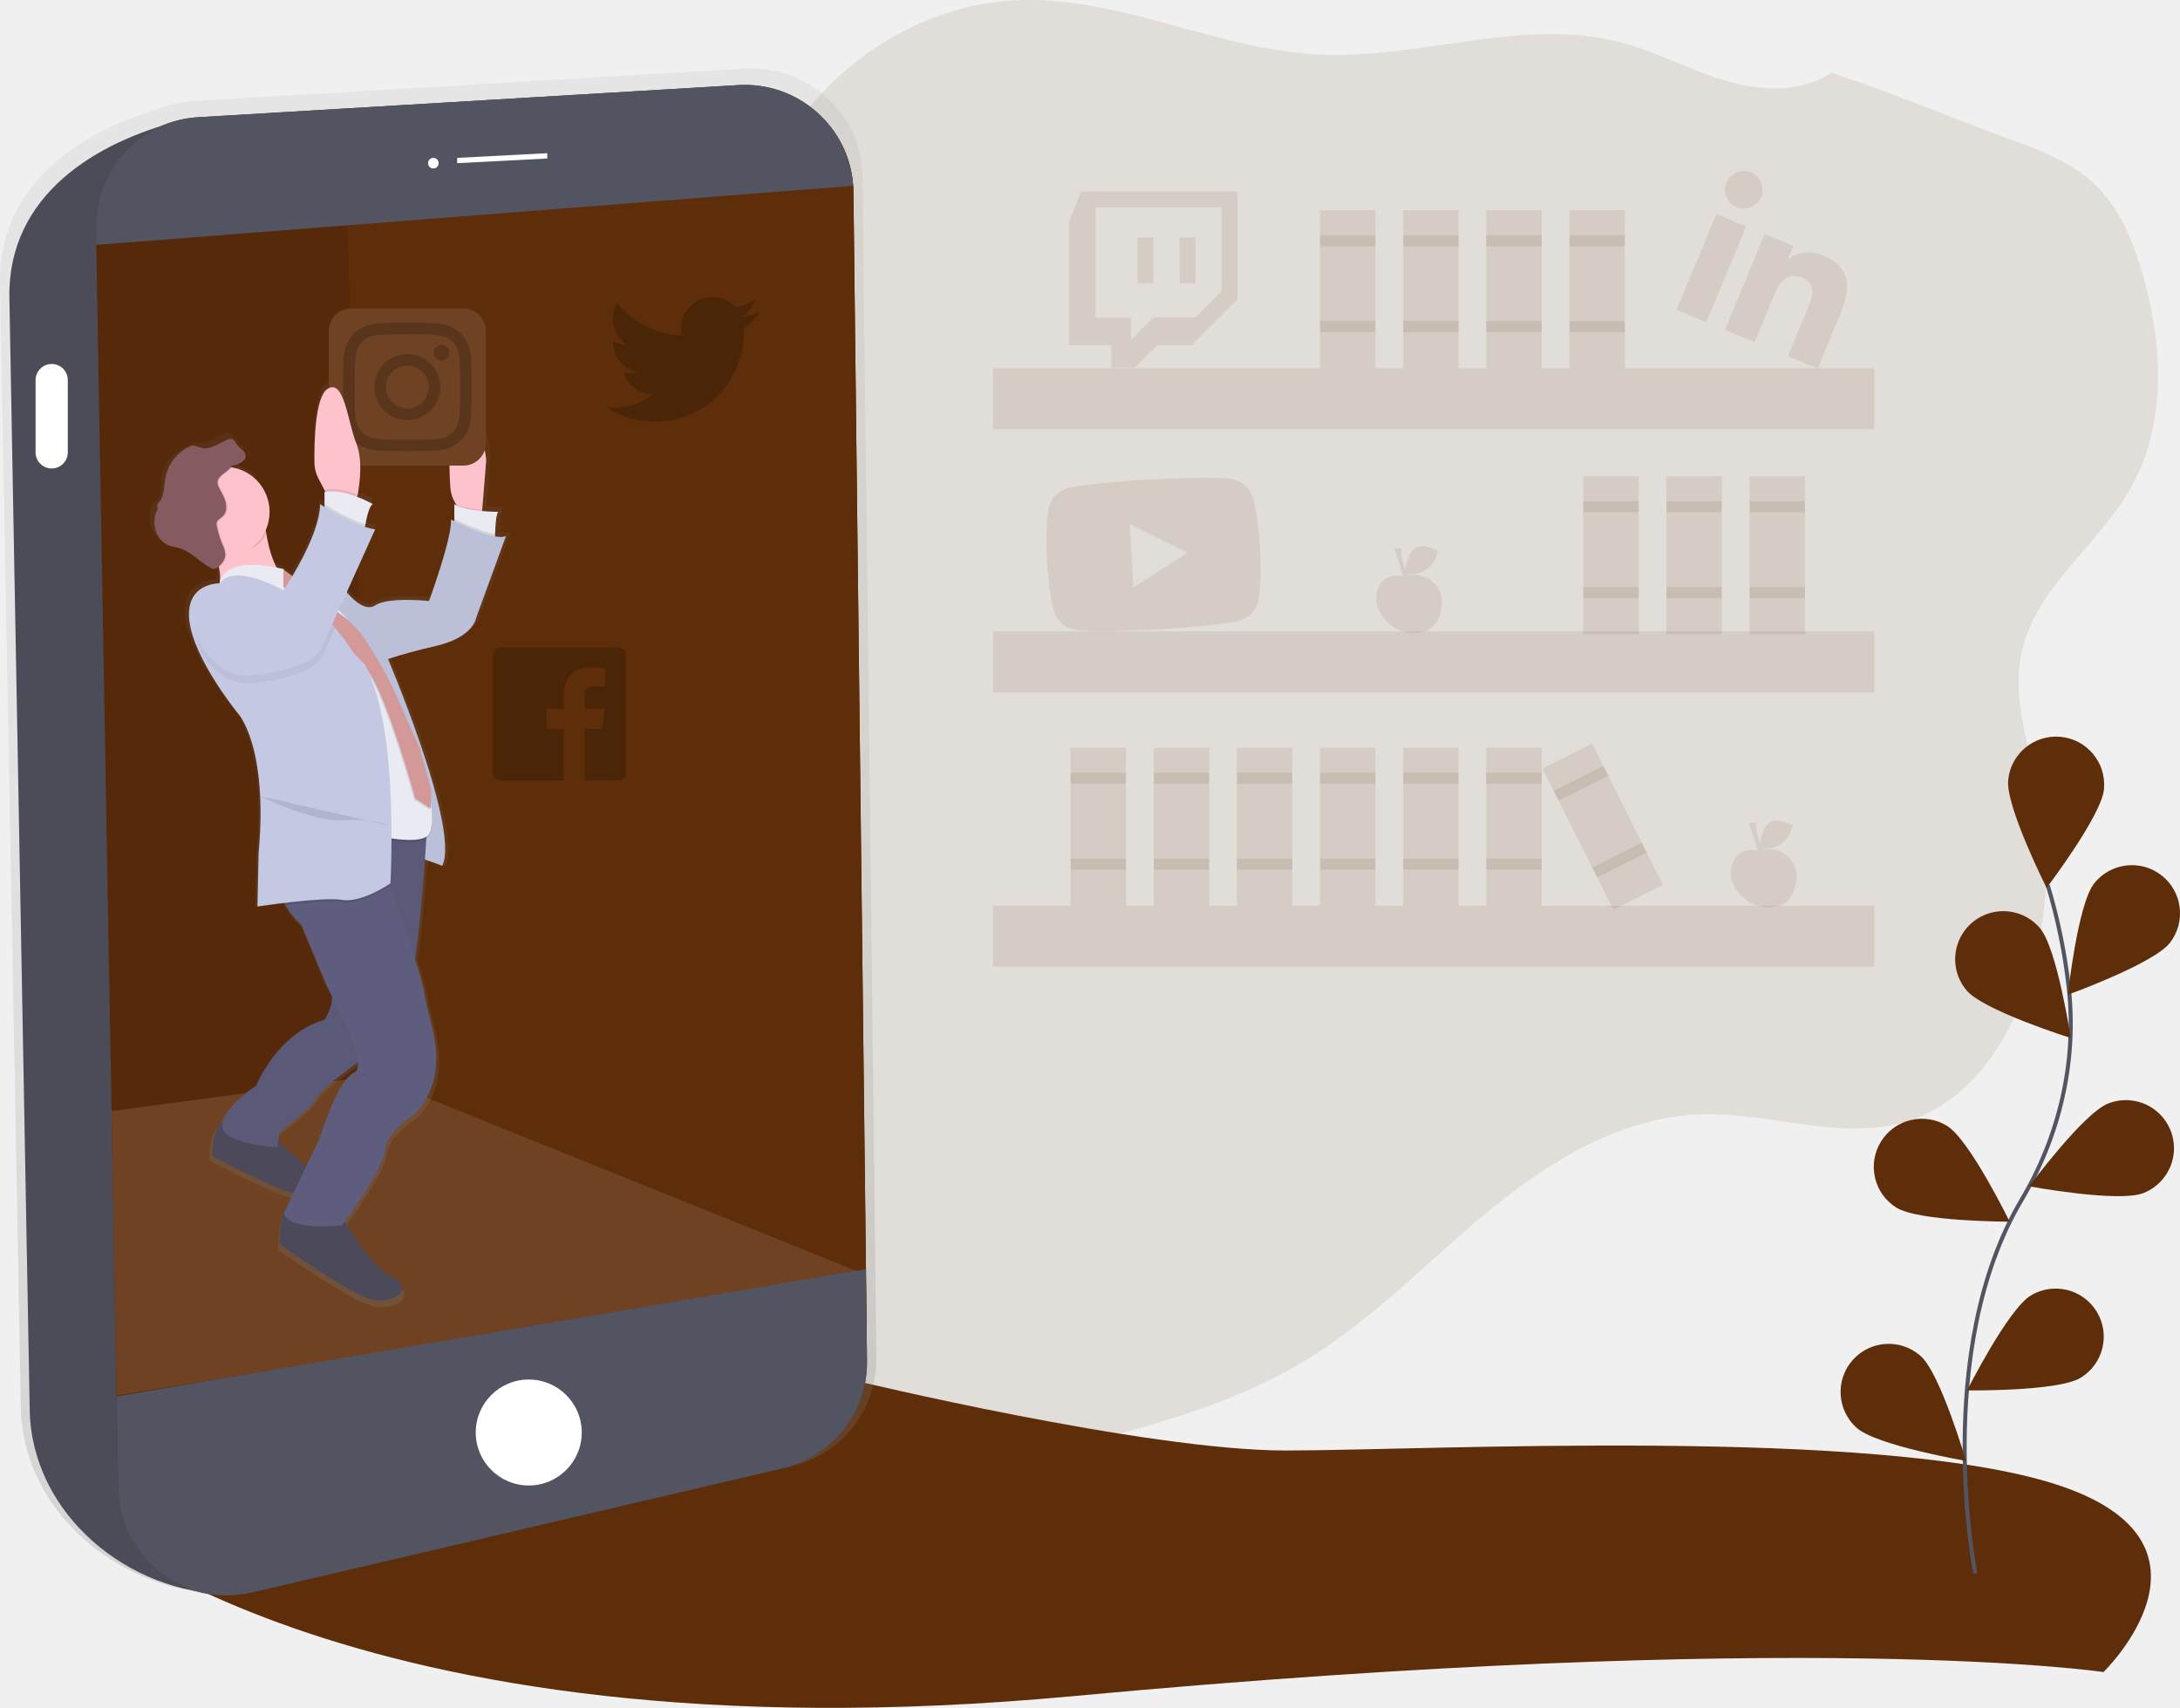
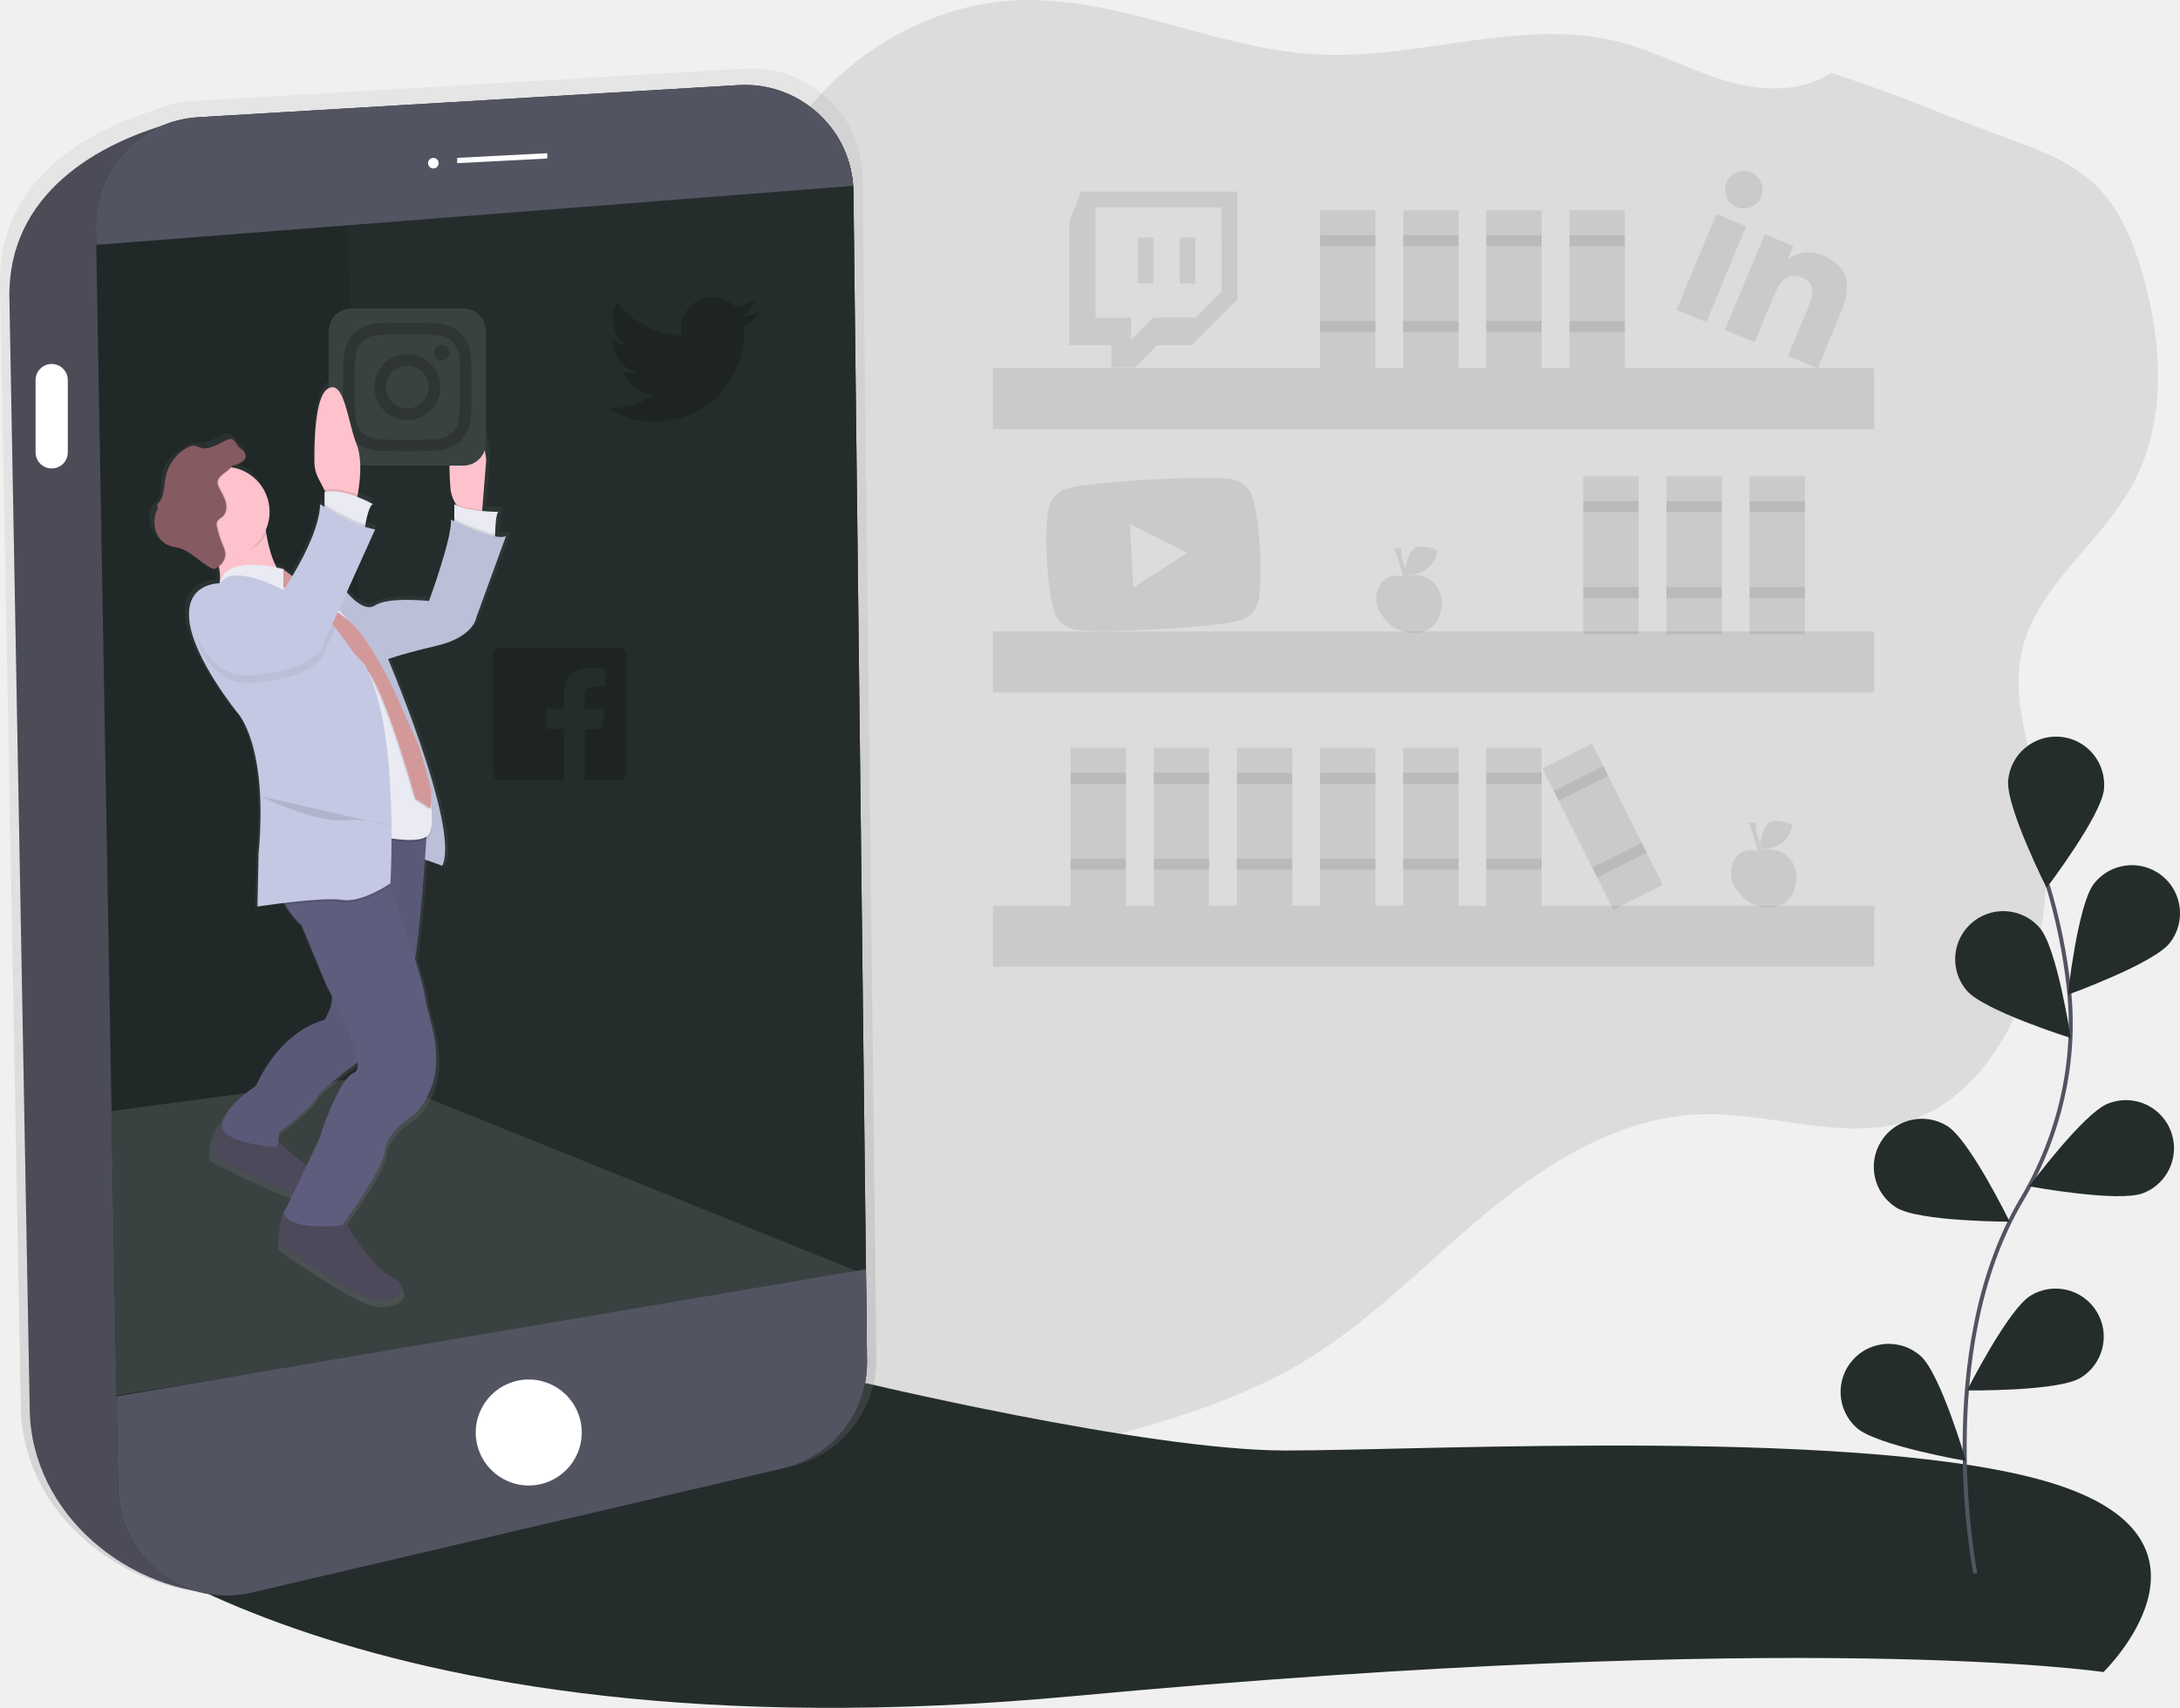
<svg xmlns="http://www.w3.org/2000/svg" xmlns:xlink="http://www.w3.org/1999/xlink" data-name="Layer 1" width="1082.19" height="847.94" viewBox="0 0 1082.19 847.94">
  <defs>
    <linearGradient id="a" x1="276.42" y1="818" x2="276.42" y2="60" gradientUnits="userSpaceOnUse">
      <stop offset="0" stop-color="gray" stop-opacity=".25" />
      <stop offset=".54" stop-color="gray" stop-opacity=".12" />
      <stop offset="1" stop-color="gray" stop-opacity=".1" />
    </linearGradient>
    <linearGradient id="b" x1="891.13" y1="675.02" x2="891.13" y2="214.93" gradientTransform="matrix(-1 0 0 1 1114 0)" xlink:href="#a" />
  </defs>
-   <path d="M909.2 36.16c37.27 12.37 51.62 19.46 88.51 32.93 15.11 5.52 30.64 11.41 42.27 22.52 12.21 11.67 18.87 27.95 23.58 44.17 10.1 34.82 12.19 74.1-5.42 105.79-16.11 29-47.49 49.78-54.54 82.18-5.2 23.89 4.26 48.17 8.9 72.17a184.8 184.8 0 01-6.35 93.79c-9.69 28.64-28.59 56.43-57.16 66.3-33.23 11.47-69.43-3.86-104.57-2.76-39.43 1.24-75.24 23.14-105.67 48.24s-57.89 54.24-91.65 74.55c-34.43 20.69-73.83 31.26-112.65 41.6-21.59 5.75-43.41 11.53-65.74 12.27-24.69.82-49.33-4.61-72.37-13.54-42.71-16.54-80.4-45.17-109.34-80.67-16.84-20.65-31.41-47.31-24.05-72.91 5.35-18.6 21-32 33-47.17 31.94-40.17 38.93-98.64 17.36-145.21-10.93-23.6-28.17-43.58-43.46-64.62s-29.13-44.43-31.5-70.33 9.64-54.65 33.65-64.64c29.45-12.24 71.25 3.84 90.26-21.78 7.2-9.71 8.12-22.5 10.32-34.38C384.29 51.68 444.1 1.12 508.1.02c49.92-.86 97 24.71 146.85 27.07 50.09 2.37 100.96-18.73 149.46-6.12 17.79 4.69 34.17 13.69 51.79 19s38 6.31 53.18-4.07" fill="#5e2e0a" opacity=".1" />
-   <path fill="#5e2e0a" opacity=".1" d="M492.93 182.79h437.49v30.27H492.93zm0 130.7h437.49v30.27H492.93zm0 136.2h437.49v30.27H492.93z" />
-   <path fill="#5e2e0a" opacity=".1" d="M655.27 104.38h27.51v78.42h-27.51z" />
-   <path fill="#5e2e0a" opacity=".1" d="M655.27 116.76h27.51v5.5h-27.51zm0 42.65h27.51v5.5h-27.51zm41.28-55.03h27.51v78.42h-27.51z" />
-   <path fill="#5e2e0a" opacity=".1" d="M696.55 116.76h27.51v5.5h-27.51zm0 42.65h27.51v5.5h-27.51zm41.27-55.03h27.51v78.42h-27.51z" />
-   <path fill="#5e2e0a" opacity=".1" d="M737.82 116.76h27.51v5.5h-27.51zm0 42.65h27.51v5.5h-27.51zm41.27-55.03h27.51v78.42h-27.51z" />
-   <path fill="#5e2e0a" opacity=".1" d="M779.09 116.76h27.51v5.5h-27.51zm0 42.65h27.51v5.5h-27.51zm-13.365 222.142l24.591-12.331 35.15 70.101-24.591 12.33z" />
-   <path fill="#5e2e0a" opacity=".1" d="M771.276 392.623l24.592-12.33 2.465 4.916-24.592 12.33zm19.118 38.117l24.592-12.331 2.465 4.916-24.592 12.33zm-4.424-194.29h27.51v78.42h-27.51z" />
-   <path fill="#5e2e0a" opacity=".1" d="M785.97 248.83h27.51v5.5h-27.51zm0 42.65h27.51v5.5h-27.51zm41.27-55.03h27.51v78.42h-27.51z" />
-   <path fill="#5e2e0a" opacity=".1" d="M827.24 248.83h27.51v5.5h-27.51zm0 42.65h27.51v5.5h-27.51zm41.27-55.03h27.51v78.42h-27.51z" />
-   <path fill="#5e2e0a" opacity=".1" d="M868.51 248.83h27.51v5.5h-27.51zm0 42.65h27.51v5.5h-27.51zm-337.05 79.79h27.51v78.42h-27.51z" />
-   <path fill="#5e2e0a" opacity=".1" d="M531.46 383.65h27.51v5.5h-27.51zm0 42.65h27.51v5.5h-27.51zm41.27-55.03h27.51v78.42h-27.51z" />
-   <path fill="#5e2e0a" opacity=".1" d="M572.73 383.65h27.51v5.5h-27.51zm0 42.65h27.51v5.5h-27.51zM614 371.27h27.51v78.42H614z" />
-   <path fill="#5e2e0a" opacity=".1" d="M614 383.65h27.51v5.5H614zm0 42.65h27.51v5.5H614zm41.27-55.03h27.51v78.42h-27.51z" />
-   <path fill="#5e2e0a" opacity=".1" d="M655.27 383.65h27.51v5.5h-27.51zm0 42.65h27.51v5.5h-27.51zm41.28-55.03h27.51v78.42h-27.51z" />
-   <path fill="#5e2e0a" opacity=".1" d="M696.55 383.65h27.51v5.5h-27.51zm0 42.65h27.51v5.5h-27.51zm41.27-55.03h27.51v78.42h-27.51z" />
-   <path fill="#5e2e0a" opacity=".1" d="M737.82 383.65h27.51v5.5h-27.51zm0 42.65h27.51v5.5h-27.51z" />
-   <g opacity=".1" fill="#5e2e0a">
+   <path d="M909.2 36.16c37.27 12.37 51.62 19.46 88.51 32.93 15.11 5.52 30.64 11.41 42.27 22.52 12.21 11.67 18.87 27.95 23.58 44.17 10.1 34.82 12.19 74.1-5.42 105.79-16.11 29-47.49 49.78-54.54 82.18-5.2 23.89 4.26 48.17 8.9 72.17a184.8 184.8 0 01-6.35 93.79c-9.69 28.64-28.59 56.43-57.16 66.3-33.23 11.47-69.43-3.86-104.57-2.76-39.43 1.24-75.24 23.14-105.67 48.24s-57.89 54.24-91.65 74.55c-34.43 20.69-73.83 31.26-112.65 41.6-21.59 5.75-43.41 11.53-65.74 12.27-24.69.82-49.33-4.61-72.37-13.54-42.71-16.54-80.4-45.17-109.34-80.67-16.84-20.65-31.41-47.31-24.05-72.91 5.35-18.6 21-32 33-47.17 31.94-40.17 38.93-98.64 17.36-145.21-10.93-23.6-28.17-43.58-43.46-64.62s-29.13-44.43-31.5-70.33 9.64-54.65 33.65-64.64c29.45-12.24 71.25 3.84 90.26-21.78 7.2-9.71 8.12-22.5 10.32-34.38C384.29 51.68 444.1 1.12 508.1.02c49.92-.86 97 24.71 146.85 27.07 50.09 2.37 100.96-18.73 149.46-6.12 17.79 4.69 34.17 13.69 51.79 19s38 6.31 53.18-4.07" fill="#242d2c" opacity=".1" />
+   <path fill="#242d2c" opacity=".1" d="M492.93 182.79h437.49v30.27H492.93zm0 130.7h437.49v30.27H492.93zm0 136.2h437.49v30.27H492.93z" />
+   <path fill="#242d2c" opacity=".1" d="M655.27 104.38h27.51v78.42h-27.51z" />
+   <path fill="#242d2c" opacity=".1" d="M655.27 116.76h27.51v5.5h-27.51zm0 42.65h27.51v5.5h-27.51zm41.28-55.03h27.51v78.42h-27.51z" />
+   <path fill="#242d2c" opacity=".1" d="M696.55 116.76h27.51v5.5h-27.51zm0 42.65h27.51v5.5h-27.51zm41.27-55.03h27.51v78.42h-27.51z" />
+   <path fill="#242d2c" opacity=".1" d="M737.82 116.76h27.51v5.5h-27.51zm0 42.65h27.51v5.5h-27.51zm41.27-55.03h27.51v78.42h-27.51z" />
+   <path fill="#242d2c" opacity=".1" d="M779.09 116.76h27.51v5.5h-27.51zm0 42.65h27.51v5.5h-27.51zm-13.365 222.142l24.591-12.331 35.15 70.101-24.591 12.33z" />
+   <path fill="#242d2c" opacity=".1" d="M771.276 392.623l24.592-12.33 2.465 4.916-24.592 12.33zm19.118 38.117l24.592-12.331 2.465 4.916-24.592 12.33zm-4.424-194.29h27.51v78.42h-27.51z" />
+   <path fill="#242d2c" opacity=".1" d="M785.97 248.83h27.51v5.5h-27.51zm0 42.65h27.51v5.5h-27.51zm41.27-55.03h27.51v78.42h-27.51z" />
+   <path fill="#242d2c" opacity=".1" d="M827.24 248.83h27.51v5.5h-27.51zm0 42.65h27.51v5.5h-27.51zm41.27-55.03h27.51v78.42h-27.51z" />
+   <path fill="#242d2c" opacity=".1" d="M868.51 248.83h27.51v5.5h-27.51zm0 42.65h27.51v5.5h-27.51zm-337.05 79.79h27.51v78.42h-27.51z" />
+   <path fill="#242d2c" opacity=".1" d="M531.46 383.65h27.51v5.5h-27.51zm0 42.65h27.51v5.5h-27.51zm41.27-55.03h27.51v78.42h-27.51z" />
+   <path fill="#242d2c" opacity=".1" d="M572.73 383.65h27.51v5.5h-27.51zm0 42.65h27.51v5.5h-27.51zM614 371.27h27.51v78.42H614z" />
+   <path fill="#242d2c" opacity=".1" d="M614 383.65h27.51v5.5H614zm0 42.65h27.51v5.5H614zm41.27-55.03h27.51v78.42h-27.51z" />
+   <path fill="#242d2c" opacity=".1" d="M655.27 383.65h27.51v5.5h-27.51zm0 42.65h27.51v5.5h-27.51zm41.28-55.03h27.51v78.42h-27.51z" />
+   <path fill="#242d2c" opacity=".1" d="M696.55 383.65h27.51v5.5h-27.51zm0 42.65h27.51v5.5h-27.51zm41.27-55.03h27.51v78.42h-27.51z" />
+   <path fill="#242d2c" opacity=".1" d="M737.82 383.65h27.51v5.5h-27.51zm0 42.65h27.51v5.5h-27.51z" />
+   <g opacity=".1" fill="#242d2c">
    <path d="M697.1 286.36s-8.34-2.83-12.36 4.52a13.41 13.41 0 00.18 12.91c2.64 4.77 8.07 11 18.37 10.41 8.73-.47 11.64-7.13 12.43-13.33a13.7 13.7 0 00-18.19-14.66z" />
    <path d="M686.66 304.45a13.41 13.41 0 01-.18-12.91c4-7.35 12.36-4.52 12.36-4.52l.43-.15a13.57 13.57 0 019.8.22 13.58 13.58 0 00-11.57-1.1l-.43.15s-8.34-2.83-12.36 4.52a13.41 13.41 0 00.18 12.91 20 20 0 009.43 8.93 20.68 20.68 0 01-7.66-8.05z" opacity=".1" />
    <path d="M692.77 289.89s3.09 2.43 10.61 0" opacity=".2" />
    <path d="M692.1 272.22s5.3 14.36 4.86 18.12l4.2-.44s-7.07-12.59-5.3-17.68z" />
    <path d="M692.1 272.22s5.3 14.36 4.86 18.12l4.2-.44s-7.07-12.59-5.3-17.68z" opacity=".2" />
    <path d="M713.75 273.42s-8.35-4.27-12.08-.74-4.31 12.54-4.31 12.54 13.61 1.87 16.39-11.8z" />
    <path d="M713.75 273.42s-8.35-4.27-12.08-.74-4.31 12.54-4.31 12.54 13.61 1.87 16.39-11.8z" opacity=".1" />
    <path d="M697.36 285.22s2.19-10.46 16.39-11.8" />
  </g>
-   <g opacity=".1" fill="#5e2e0a">
+   <g opacity=".1" fill="#242d2c">
    <path d="M873.17 422.56s-8.34-2.83-12.36 4.52a13.41 13.41 0 00.18 12.91c2.64 4.77 8.07 11 18.37 10.41 8.73-.47 11.64-7.13 12.43-13.33a13.7 13.7 0 00-18.19-14.66z" />
    <path d="M862.76 440.65a13.41 13.41 0 01-.18-12.91c4-7.35 12.36-4.52 12.36-4.52l.43-.15a13.57 13.57 0 019.8.22 13.58 13.58 0 00-11.57-1.1l-.43.15s-8.34-2.83-12.36 4.52a13.41 13.41 0 00.18 12.91 20 20 0 009.43 8.93 20.68 20.68 0 01-7.66-8.05z" opacity=".1" />
    <path d="M868.86 426.09s3.09 2.43 10.61 0" opacity=".2" />
    <path d="M868.2 408.42s5.3 14.36 4.86 18.12l4.2-.44s-7.07-12.59-5.3-17.68z" />
    <path d="M868.2 408.42s5.3 14.36 4.86 18.12l4.2-.44s-7.07-12.59-5.3-17.68z" opacity=".2" />
    <path d="M889.84 409.62s-8.35-4.27-12.08-.74-4.31 12.54-4.31 12.54 13.65 1.87 16.39-11.8z" />
    <path d="M889.84 409.62s-8.35-4.27-12.08-.74-4.31 12.54-4.31 12.54 13.65 1.87 16.39-11.8z" opacity=".1" />
    <path d="M873.46 421.41s2.19-10.46 16.39-11.8" />
  </g>
-   <path d="M33.66 748.97S166.2 876.16 532.2 842.16s512-12 512-12 66-64-23-93-313-17-383-17-215-35-215-35z" fill="#5e2e0a" />
+   <path d="M33.66 748.97S166.2 876.16 532.2 842.16s512-12 512-12 66-64-23-93-313-17-383-17-215-35-215-35z" fill="#242d2c" />
  <path d="M980.56 781.21s-21.72-110.07 23-185.51c18.77-31.66 27.41-68.35 23.45-104.94a285.89 285.89 0 00-10.46-51.23" fill="none" stroke="#535461" stroke-miterlimit="10" stroke-width="2" />
-   <path d="M1044.46 391.82c-1.21 13.13-28.49 49-28.49 49s-20.28-40.27-19.08-53.41a23.88 23.88 0 1147.56 4.37zm32.64 76.37c-8.15 10.37-50.57 25.68-50.57 25.68s4.86-44.83 13-55.2a23.89 23.89 0 1137.57 29.52zm-13.15 124.17c-12.27 4.84-56.61-3.36-56.61-3.36s26.83-36.24 39.1-41.08a23.883 23.883 0 1117.51 44.44zm-31.1 91.71c-11.28 6.84-56.37 6.26-56.37 6.26s20.32-40.26 31.59-47.1a23.882 23.882 0 0124.77 40.84zm-56.5-192.24c8.58 10 51.6 23.53 51.6 23.53s-6.74-44.59-15.32-54.6a23.883 23.883 0 10-36.28 31.07zm-35 107.72c11.18 7 56.28 7 56.28 7s-19.78-40.53-31-47.52a23.882 23.882 0 00-25.32 40.5zm-19.66 109.37c9.84 8.78 54.28 16.42 54.28 16.42s-12.64-43.28-22.49-52.07a23.882 23.882 0 10-31.8 35.64z" fill="#5e2e0a" />
-   <path d="M847.04 159.97l-14.77-6.14 19.76-47.55 14.77 6.14zm15.06-57.14a9.31 9.31 0 1112.14-5.08 9.34 9.34 0 01-12.14 5.08zm40.21 80.08l-14.74-6.12 9.62-23.15c2.29-5.52 5.12-12.64-2.45-15.78s-11.35 2.31-13.92 8.51l-9.78 23.54-14.75-6.13 19.76-47.55 14.16 5.89-2.7 6.49.21.09c3.52-2.92 10-4.86 17.16-1.87 14.94 6.21 13.6 17.19 8.29 30l-10.85 26.12zm-365.63-87.8l-5.87 15v61.28h20.86v11.07h11.74l11.07-11.07h17l22.81-22.81V95.11zm69.76 49.54l-13 13h-20.91l-11.07 11.12V157.7h-17.61v-54.73h62.58zm-13-26.73v22.79h-7.82v-22.74zm-20.86 0v22.79h-7.82v-22.74z" fill="#5e2e0a" opacity=".1" />
+   <path d="M1044.46 391.82c-1.21 13.13-28.49 49-28.49 49s-20.28-40.27-19.08-53.41a23.88 23.88 0 1147.56 4.37zm32.64 76.37c-8.15 10.37-50.57 25.68-50.57 25.68s4.86-44.83 13-55.2a23.89 23.89 0 1137.57 29.52zm-13.15 124.17c-12.27 4.84-56.61-3.36-56.61-3.36s26.83-36.24 39.1-41.08a23.883 23.883 0 1117.51 44.44zm-31.1 91.71c-11.28 6.84-56.37 6.26-56.37 6.26s20.32-40.26 31.59-47.1a23.882 23.882 0 0124.77 40.84zm-56.5-192.24c8.58 10 51.6 23.53 51.6 23.53s-6.74-44.59-15.32-54.6a23.883 23.883 0 10-36.28 31.07zm-35 107.72c11.18 7 56.28 7 56.28 7s-19.78-40.53-31-47.52a23.882 23.882 0 00-25.32 40.5zm-19.66 109.37c9.84 8.78 54.28 16.42 54.28 16.42s-12.64-43.28-22.49-52.07a23.882 23.882 0 10-31.8 35.64z" fill="#242d2c" />
+   <path d="M847.04 159.97l-14.77-6.14 19.76-47.55 14.77 6.14zm15.06-57.14a9.31 9.31 0 1112.14-5.08 9.34 9.34 0 01-12.14 5.08zm40.21 80.08l-14.74-6.12 9.62-23.15c2.29-5.52 5.12-12.64-2.45-15.78s-11.35 2.31-13.92 8.51l-9.78 23.54-14.75-6.13 19.76-47.55 14.16 5.89-2.7 6.49.21.09c3.52-2.92 10-4.86 17.16-1.87 14.94 6.21 13.6 17.19 8.29 30l-10.85 26.12zm-365.63-87.8l-5.87 15v61.28h20.86v11.07h11.74l11.07-11.07h17l22.81-22.81V95.11zm69.76 49.54l-13 13h-20.91l-11.07 11.12V157.7h-17.61v-54.73h62.58zm-13-26.73v22.79h-7.82v-22.74zm-20.86 0v22.79h-7.82v-22.74z" fill="#242d2c" opacity=".1" />
  <path d="M493.89 695.71l-.47-40.27v-1.18l-6.35-540.39c0-.66 0-1.31-.06-2a53.87 53.87 0 00-2.15-12.74c-.1-.33-.19-.65-.29-1s-.2-.61-.31-.92-.26-.77-.4-1.15-.21-.55-.31-.83-.31-.8-.47-1.2l-.33-.78c-.17-.41-.35-.81-.53-1.21l-.35-.74q-.29-.6-.59-1.2l-.37-.72q-.31-.59-.64-1.18l-.39-.7c-.23-.39-.46-.78-.69-1.16l-.41-.67c-.25-.39-.5-.78-.76-1.16l-.42-.51c-.28-.41-.57-.81-.86-1.21l-.37-.51q-.63-.85-1.3-1.67a55.29 55.29 0 00-46.39-20.51l-274 16.12a55.49 55.49 0 00-18.42 4.29C96.48 92.68 58 119.1 58.92 166.86L69.23 725c.85 46.12 39.53 83 84.46 90.81a55.35 55.35 0 0028.09.75l269.61-62.4a54.65 54.65 0 0042.55-53.71z" transform="translate(-58.9 -26.03)" fill="url(#a)" />
  <path d="M4.67 147.9l10.09 552.23c.94 51.45 48.94 91.34 99.71 91.34L91.76 59.3l-2 .51C47.75 70.42 3.74 96.83 4.67 147.9z" fill="#535461" />
  <path d="M4.67 147.9l10.09 552.23c.94 51.45 48.94 91.34 99.71 91.34L91.76 59.3l-2 .51C47.75 70.42 3.74 96.83 4.67 147.9z" opacity=".1" />
-   <path d="M430.39 675.84a54 54 0 01-41.64 53.13L124.9 790.72a53.93 53.93 0 01-66.22-51.56l-.8-45.88v-.46l-2.5-141.19-7.59-430.05-.16-8.59a53.94 53.94 0 0150.73-54.78l268.17-15.95a53.89 53.89 0 0157 50c.09 1.05.13 2.13.14 3.21l6.21 534.69v2.76l.45 38.25z" fill="#5e2e0a" />
+   <path d="M430.39 675.84a54 54 0 01-41.64 53.13L124.9 790.72a53.93 53.93 0 01-66.22-51.56l-.8-45.88v-.46l-2.5-141.19-7.59-430.05-.16-8.59a53.94 53.94 0 0150.73-54.78l268.17-15.95a53.89 53.89 0 0157 50c.09 1.05.13 2.13.14 3.21l6.21 534.69v2.76l.45 38.25z" fill="#242d2c" />
  <path d="M430.39 675.84a54 54 0 01-41.64 53.13L124.9 790.72a53.93 53.93 0 01-66.22-51.56l-.8-45.88v-.46l-2.5-141.19-7.59-430.05-.16-8.59a53.94 53.94 0 0150.73-54.78l268.17-15.95a53.89 53.89 0 0157 50c.09 1.05.13 2.13.14 3.21l6.21 534.69v2.76l.45 38.25z" opacity=".1" />
-   <path d="M430.34 671.17L190.1 696.74l-18.4-613.1L411.92 62.5a53.65 53.65 0 0111.74 33z" fill="#5e2e0a" />
-   <path fill="#5e2e0a" d="M429.89 632.92l-372.02 59.9-2.5-141.18 129.87-17.37 244.65 98.65z" />
+   <path d="M430.34 671.17L190.1 696.74l-18.4-613.1L411.92 62.5a53.65 53.65 0 0111.74 33z" fill="#242d2c" />
+   <path fill="#242d2c" d="M429.89 632.92l-372.02 59.9-2.5-141.18 129.87-17.37 244.65 98.65z" />
  <path fill="#fff" opacity=".1" d="M429.89 632.92l-372.02 59.9-2.5-141.18 129.87-17.37 244.65 98.65z" />
  <path d="M430.39 675.84a54 54 0 01-41.64 53.13L124.9 790.72a53.93 53.93 0 01-66.22-51.56l-.8-45.88 372-63.13v2.76l.45 38.25zm-6.88-583.58L47.78 121.58l-.16-8.59a53.94 53.94 0 0150.73-54.78l268.18-15.95a53.89 53.89 0 0157 50z" fill="#535461" />
  <circle cx="262.48" cy="711.22" r="26.31" fill="#fff" />
  <path fill="#fff" d="M271.69 78.69l-44.73 2.32v-2.63l44.73-2.32v2.63z" />
  <rect x="17.66" y="180.71" width="16" height="51.88" rx="8" ry="8" fill="#fff" />
  <circle cx="215.12" cy="81.01" r="2.63" fill="#fff" />
  <path d="M134.24 288.67a11.36 11.36 0 006.7 6.25c1.33.43 2.73.58 4.08.91 6.45 1.61 11 7.19 16.9 10.27a3.25 3.25 0 001.56.48h.2a1.92 1.92 0 00.37 0 3.13 3.13 0 001.65-.69l.26-.2a19.78 19.78 0 01.29 8c-2.34 0-17.49.93-15.42 18.83 2.25 19.38 24.72 46.52 24.72 46.52s15.73 16.06 10.67 70.89l-.56 26.58s6-.91 13.75-1.82q.27.53.55 1a41.39 41.39 0 008.3 10.26l12.79 30.39s1.1 2 2.72 5.1c.15 6.44-3.85 12.07-3.85 12.07-24.72 7.2-34.83 33.23-34.83 33.23s-14 8.36-17 17.67c-5.89 4.77-5.49 17.78-5.49 17.78s20.79 11.08 36 17.17a25 25 0 005.47 1.5l-3.38 7c-3.52 1.27-3.78 18.67-3.78 18.67s37.08 26.58 48.31 28.25 20.79-6.09 9-11.63c-9.5-4.46-20.1-21.5-23.86-28 4.7-6.45 19.54-27.35 20.49-35.73C252 589.5 266 581.19 266 581.19c20.22-21.6 6.74-47.08 5.06-60.37 0-.25-.07-.53-.12-.83a145.4 145.4 0 00-4.75-17c2.21-13.94 4-35.71 5-50.08 4.46 1.44 8.83 3.13 8.83 3.13 8.2-16.65-19.66-85.2-27.68-104.2 4.68-1.55 12.74-4 24.31-6.56 19.66-4.43 20.79-14.4 20.79-14.4l15.17-41c-1.29.58-3.27.55-5.59.15v-1.11c.12-3.89.49-10.1 1.63-11.23 0 0-3.73 0-8.26-.4v-.55l2-25.07s-2.81-27.69-12.36-23.82c-7.67 3.11-6.64 28-5.94 37.69a16.81 16.81 0 002.13 7l.64 1.14.44.78a9.44 9.44 0 01-1.21-.69v8.58c-1.06-.51-1.69-.82-1.69-.82.56 9.42-11.24 41-11.24 41s-20.79-2.22-27.53 2.22c-4.94 3.25-11.4-3-14.49-6.61l14.49-31.6a41.43 41.43 0 01-5.17-1.26c.06-.38.14-.79.21-1.21.74-4 2.06-9.56 3.84-10.26a63 63 0 00-8-3.66c.06-.32.13-.66.21-1 1.05-5.54 2.7-17.51-.65-25.77-4.49-11.08-6.18-32.68-14.61-27.69-6.69 4-7 27.79-6.85 37.46a16.61 16.61 0 001.92 7.51l3.25 6.15.45.85-.45.08v7.57c-1.42-.9-2.25-1.47-2.25-1.47-.28 10.65-7.33 24.84-14.22 36.26l-3.5-2.52-.86-.62a2.14 2.14 0 010-.33s-1.44-.41-3.72-.87c-2.83-5.37-4.41-11.85-5.29-17.23-.09-.56-.17-1.11-.25-1.64a22.35 22.35 0 002-9.17 22.81 22.81 0 00-19.26-22.4c.69-.77 1-1 1.2-1h.15a4.17 4.17 0 002.54-.68c1.78-.87 3.79-2.16 3.78-4.11 0-1.43-1.14-2.61-2.34-3.42-2.9-1.94-3-5.29-5.68-5a3.58 3.58 0 00-1.53.2c-2.47.81-4.62 2.36-7 3.34a16.64 16.64 0 01-5.28 1.2 21.85 21.85 0 00-3.46.27 10.16 10.16 0 00-2.61 1.06c-5.08 2.77-10.93 7-12.56 12.47-1.53 5.14.59 11.81-3.35 15.51a14.5 14.5 0 00-2 1.89 6.56 6.56 0 00-1 2.52 15.11 15.11 0 00.95 9.1zM237 555c.21 2.65-.29 4.53-1.84 5.14-8.43 3.32-18 33.78-18 33.78l-6.39 13.19a170 170 0 01-14.53-12.29l.69-4.77s18-13.29 19.1-17.17c.89-3.13 15.42-13.88 20.97-17.88z" transform="translate(-58.9 -26.03)" fill="url(#b)" />
  <path d="M190.6 322.34s38.2 88.42 28.93 107.52c0 0-15.28-6-17.47-4.91s-24-114.07-24-114.07z" fill="#c4c8e2" />
  <path d="M190.6 322.34s38.2 88.42 28.93 107.52c0 0-15.28-6-17.47-4.91s-24-114.07-24-114.07z" opacity=".05" />
  <path d="M169.86 603.97s13.1 24.56 24.56 30 2.18 13.1-8.73 11.46-46.94-27.84-46.94-27.84.25-17.15 3.67-18.4 27.44 4.78 27.44 4.78zm-34.39-39.85s18.56 18.56 26.74 20.19-7.1 12.55-21.83 6.55-34.93-16.89-34.93-16.89-.55-17.47 8.73-19.1 21.29 9.25 21.29 9.25z" fill="#4c495a" />
  <path d="M211.88 412.39s-3.78 66.58-8.78 75.87-23.47 37.66-23.47 37.66-21.29 15.28-22.38 19.1-18.5 16.95-18.5 16.95l-1.09 7.64s-28.93-1.64-27.29-11.46 16.92-19.18 16.92-19.18 9.81-25.61 33.81-32.7c0 0 7.64-10.92 1.09-19.65 0 0-16.37-40.93-25.65-45.85s3.82-33.29 3.82-33.29z" fill="#5f5d7e" />
  <path d="M211.88 412.39s-3.78 66.58-8.78 75.87-23.47 37.66-23.47 37.66-21.29 15.28-22.38 19.1-18.5 16.95-18.5 16.95l-1.09 7.64s-28.93-1.64-27.29-11.46 16.92-19.18 16.92-19.18 9.81-25.61 33.81-32.7c0 0 7.64-10.92 1.09-19.65 0 0-16.37-40.93-25.65-45.85s3.82-33.29 3.82-33.29z" opacity=".05" />
  <path d="M158.4 565.76l-17.47 36.57c2.73 9.28 28.93 6 28.93 6s20.24-27.29 21.24-37.11 14.74-18 14.74-18c19.65-21.29 6.55-46.39 4.91-59.49 0-.25-.07-.52-.12-.81-1.45-8.78-10.28-34.06-17.15-53-4.63-12.75-8.38-22.62-8.38-22.62s-36.57 1.64-44.21 14.74c-3.5 6-1.93 12.24.79 17.25a40.65 40.65 0 008.07 10.11l12.43 30s21.83 39.84 13.64 43.12-17.42 33.24-17.42 33.24z" fill="#5f5d7e" />
  <path d="M223.57 242.14a16.74 16.74 0 002.07 6.95l.62 1.12 3.08 5.55h9.82l.21-2.58 2-24.71s-2.73-27.29-12-23.47c-7.47 3.06-6.48 27.58-5.8 37.14z" fill="#fdc2cc" />
  <path d="M226.27 250.21l3.08 5.55h9.82l.21-2.58c-4.57-.41-10.02-1.21-13.11-2.97z" opacity=".1" />
  <path d="M225.53 250.3v12.55l20.19 5.46s0-1.3.05-3.13c.11-3.83.47-10 1.58-11.06.01 0-16.37 0-21.82-3.82z" fill="#eaeaf3" />
  <path d="M225.53 257.66v5.19l20.19 5.46s0-1.3.05-3.13c-6.67-1.21-16.42-5.67-20.24-7.52z" opacity=".1" />
  <path d="M107.74 278.37c4 11.51-1.2 16.68-1.2 16.68s49.12 3.27 37.11-5.46c-7-5.1-10.12-16.35-11.48-24.82a84.65 84.65 0 01-1.07-10.65s-39.25-.58-31.11 10.37a52.55 52.55 0 017.75 13.88z" fill="#fdc2cc" />
  <path d="M100 264.49c4 5.38 5.31 6.17 6.65 10.06a21.94 21.94 0 003.72.31c9.36 0 18.47-1.93 21.81-10.09a84.65 84.65 0 01-1.08-10.65s-39.25-.58-31.1 10.37z" opacity=".1" />
  <circle cx="111.45" cy="254.12" r="22.38" fill="#fdc2cc" />
  <path d="M223.89 257.97s21.29 10.92 27.29 8.19l-14.74 40.39s-1.09 9.82-20.19 14.19-28.38 8.19-28.38 8.19l-35.48-42 18 4.91s9.28 13.1 15.83 8.73 26.74-2.18 26.74-2.18 11.48-31.17 10.93-40.42z" fill="#c4c8e2" />
  <path d="M223.89 257.97s21.29 10.92 27.29 8.19l-14.74 40.39s-1.09 9.82-20.19 14.19-28.38 8.19-28.38 8.19l-35.48-42 18 4.91s9.28 13.1 15.83 8.73 26.74-2.18 26.74-2.18 11.48-31.17 10.93-40.42z" opacity=".05" />
  <path d="M140.93 283.7s-28.85-8.25-31.89 7.08c0 0 13.33-6.5 32.44 5 1.43.86 2.83 1.78 4.2 2.74 16.81 11.78 28.55 30 33.27 50.71l12.15 53.41 1.13 14.33s17.47 3.45 20.74-1.72 1.09-22.41-3.82-28.15-12.55-30.43-12.55-30.43l-4.78-14.33a95.85 95.85 0 00-18.72-32.78l-1.15-1.39a71.66 71.66 0 00-26.61-19.9c-2.77-1.23-4.79-2.76-4.41-4.57z" opacity=".1" />
  <path d="M140.93 282.61s-28.85-8.25-31.89 7.08c0 0 13.33-6.5 32.44 5 1.43.86 2.83 1.78 4.2 2.74 16.81 11.78 28.55 30 33.27 50.71l12.15 53.4 1.09 14.36s17.47 3.45 20.74-1.72 1.09-22.41-3.82-28.15-12.55-30.45-12.55-30.45l-4.78-14.33a95.85 95.85 0 00-18.68-32.79l-1.15-1.39a71.66 71.66 0 00-26.61-19.9c-2.77-1.2-4.79-2.75-4.41-4.56z" fill="#eaeaf3" />
  <path d="M213.49 392.63l-.24 9.4-7.64-4.91s-13.61-49.53-23.2-63c-1.13-1.59-1.68-4-2.73-4.37l-39-37.66v-8.73s19.92 14.74 21.56 17.47c.7 1.16 11.16 6.88 17.47 15.83a197.85 197.85 0 0115 25.92l13.08 29.39z" opacity=".1" />
  <path d="M140.66 282.77v8.46l39.57 37.93c1.05.4 1.6 2.78 2.73 4.37 9.59 13.51 23.2 63 23.2 63l7.64 4.91.24-9.4-5.7-20.62-13.1-29.45a197.8 197.8 0 00-15-25.92c-6.3-9-16.77-14.67-17.47-15.83-1.41-2.35-16.8-13.62-21-16.69z" fill="#d39999" />
-   <rect x="163.19" y="153.16" width="78" height="78" rx="11.17" ry="11.17" fill="#5e2e0a" />
+   <rect x="163.19" y="153.16" width="78" height="78" rx="11.17" ry="11.17" fill="#242d2c" />
  <rect x="163.19" y="153.16" width="78" height="78" rx="11.17" ry="11.17" fill="#fff" opacity=".1" />
  <path d="M202.2 175.81a16.36 16.36 0 1016.36 16.36 16.33 16.33 0 00-16.36-16.36zm0 27a10.63 10.63 0 1110.63-10.63 10.65 10.65 0 01-10.63 10.63zm20.84-27.66a3.82 3.82 0 11-3.82-3.82 3.81 3.81 0 013.83 3.81zm10.84 3.82c-.24-5.11-1.41-9.64-5.15-13.37s-8.26-4.9-13.37-5.15c-5.27-.3-21.06-.3-26.32 0-5.1.24-9.62 1.41-13.37 5.14s-4.9 8.26-5.15 13.37c-.3 5.27-.3 21.06 0 26.32.24 5.11 1.41 9.64 5.15 13.37s8.26 4.9 13.37 5.15c5.27.3 21.06.3 26.32 0 5.11-.24 9.64-1.41 13.37-5.15s4.9-8.26 5.15-13.37c.3-5.27.3-21 0-26.31zm-6.78 32a10.77 10.77 0 01-6.06 6.06c-4.2 1.67-14.17 1.28-18.81 1.28s-14.62.37-18.81-1.28a10.77 10.77 0 01-6.06-6.06c-1.67-4.2-1.28-14.17-1.28-18.81s-.37-14.62 1.28-18.81a10.77 10.77 0 016.06-6.06c4.2-1.67 14.17-1.28 18.81-1.28s14.62-.37 18.81 1.28a10.77 10.77 0 016.06 6.06c1.67 4.2 1.28 14.17 1.28 18.81s.36 14.62-1.28 18.81z" opacity=".2" />
  <path d="M118.91 230.36c1.73-.85 3.68-2.13 3.67-4.05a4.45 4.45 0 00-2.28-3.34c-3.12-2.12-2.88-6-6.46-4.77-2.4.8-4.49 2.32-6.83 3.29a16 16 0 01-5.13 1.19 20.93 20.93 0 00-3.37.27 9.79 9.79 0 00-2.54 1 21.92 21.92 0 00-10.31 12.86c-1.48 5.07-1.33 11.07-5.15 14.71a14.19 14.19 0 00-1.9 1.86 6.51 6.51 0 00-1 2.49 15.09 15.09 0 00.75 9.06 11.1 11.1 0 006.51 6.16c1.29.42 2.65.57 4 .9 6.27 1.58 10.71 7.08 16.42 10.12a3.13 3.13 0 001.52.48 3 3 0 001.6-.68c2.21-1.58 4-4 4-6.74a13.63 13.63 0 00-1.46-4.86 47.09 47.09 0 01-2.73-8.79 4.29 4.29 0 01-.06-2.13c.41-1.32 1.88-1.94 2.9-2.88 1.94-1.8 2.17-4.84 1.45-7.38s-2.21-4.78-3.33-7.17a5.65 5.65 0 01-.66-2.33c0-3.19 4.31-4.92 6.13-7 2.45-2.88.89-.6 4.26-2.27z" opacity=".1" />
  <path d="M118.36 230.36c1.73-.85 3.68-2.13 3.67-4.05a4.45 4.45 0 00-2.28-3.37c-3.12-2.12-2.88-6-6.46-4.77-2.4.8-4.49 2.32-6.83 3.29a16 16 0 01-5.13 1.19c-1.13.07-4.77-1.65-5.87-1.4a9.79 9.79 0 00-2.54 1 21.92 21.92 0 00-10.31 12.86c-1.48 5.07-.45 11.4-4.27 15-.64.61.23 2.47-.29 3.19a6.51 6.51 0 00-1 2.49 15.09 15.09 0 00.75 9.06 11.1 11.1 0 006.51 6.16c1.29.42 2.65.57 4 .9 6.27 1.58 10.71 7.08 16.42 10.12a3.13 3.13 0 001.52.48 3 3 0 001.6-.68c2.21-1.58 4-4 4-6.74a13.63 13.63 0 00-1.46-4.86 47.09 47.09 0 01-2.73-8.79 4.29 4.29 0 01-.06-2.13c.41-1.32 1.88-1.94 2.9-2.88 1.94-1.8 2.17-4.84 1.45-7.38s-2.21-4.78-3.33-7.17a5.65 5.65 0 01-.66-2.33c0-3.19 4.31-4.92 6.13-7 2.46-2.8.9-.52 4.27-2.19z" fill="#865a61" />
  <path d="M141.72 449.29c10-1.18 22.6-2.34 28.14-1.42 8.91 1.48 21.41-6.46 23.66-7.95-4.63-12.75-8.38-22.62-8.38-22.62s-36.57 1.64-44.21 14.74c-3.5 6-1.93 12.24.79 17.25z" opacity=".1" />
  <path d="M93.99 308.15c2.18 19.1 24 45.85 24 45.85s15.28 15.83 10.37 69.86l-.55 26.2s32.2-4.91 42-3.27 24-8.19 24-8.19 5.46-94.42-18-114.07a138.64 138.64 0 00-9.43-12.83c-6.3-7.63-14.87-16.22-22.88-18.34a14.32 14.32 0 00-3.16-.49s-24.56-13.64-31.11-3.27c.04-.01-17.42-.55-15.24 18.55z" fill="#c4c8e2" />
  <path d="M193.6 409.97s-8.73-3.82-23.47-2.73-41-12-41-12" opacity=".1" />
  <path d="M177.77 531.65s-.55 1.64 6.55 3.82 9.28 4.37 9.28 4.37" opacity=".05" />
  <path d="M156.1 229.91a16.56 16.56 0 001.87 7.4l3.13 6.06 2.18 4.2 13.64 1.09s.28-1.12.63-3c1-5.46 2.63-17.25-.63-25.4-4.37-10.92-6-32.2-14.19-27.29-6.46 3.92-6.77 27.41-6.63 36.94z" fill="#fdc2cc" />
  <path d="M161.1 243.2v.17l2.18 4.2 13.64 1.09s.28-1.12.63-3c-4.85-1.88-11.25-3.61-16.45-2.46z" opacity=".1" />
  <path d="M161.1 244.29v9.82l19.65 10.37s.22-1.78.64-4.08c.71-3.95 2-9.43 3.73-10.11-.02.01-14.17-8.18-24.02-6z" fill="#eaeaf3" />
  <path d="M107.99 333.5a23.12 23.12 0 0017.65 5.65c34.55-3.51 35.49-15.72 35.49-15.72l5.31-11.74c-6.3-7.63-14.87-16.22-22.88-18.34-5.73 9.23-10.8 15.89-10.8 15.89s-25.65-19.65-33.29-1.09c-4.47 10.82 2.18 19.76 8.52 25.35z" opacity=".05" />
  <path d="M161.1 250.31v3.81l19.65 10.37s.22-1.78.64-4.08c-8.44-2.72-16.82-7.86-20.29-10.1z" opacity=".1" />
  <path d="M158.94 250.3s14.74 10.37 27.29 12.55l-25.65 56.76s-.94 12.21-35.49 15.72a23.13 23.13 0 01-17.65-5.65c-6.33-5.6-13-14.55-8.53-25.35 7.64-18.56 33.29 1.09 33.29 1.09s26.2-34.38 26.74-55.12z" fill="#c4c8e2" />
  <path d="M369.3 162.97v2c0 20.59-15.67 44.32-44.32 44.32a44 44 0 01-23.92-7 32.22 32.22 0 003.76.19 31.2 31.2 0 0019.34-6.65 15.6 15.6 0 01-14.56-10.8 19.64 19.64 0 002.94.24 16.47 16.47 0 004.1-.53 15.58 15.58 0 01-12.49-15.29v-.19a15.69 15.69 0 007 2 15.6 15.6 0 01-4.82-20.83 44.28 44.28 0 0032.12 16.3 17.58 17.58 0 01-.39-3.57 15.59 15.59 0 0127-10.66 30.67 30.67 0 009.89-3.76 15.53 15.53 0 01-6.85 8.58 31.23 31.23 0 009-2.41 33.48 33.48 0 01-7.8 8.06zm-58.56 162.15v58.71a3.64 3.64 0 01-3.64 3.64h-16.83v-25.55h8.57l1.26-9.95h-9.87v-6.36c0-2.89.8-4.85 4.94-4.85h5.27v-8.91a70.91 70.91 0 00-7.69-.4c-7.6 0-12.82 4.64-12.82 13.17v7.35h-8.6v10h8.6v25.56h-31.55a3.65 3.65 0 01-3.64-3.64v-58.77a3.65 3.65 0 013.64-3.64h58.72a3.65 3.65 0 013.64 3.64z" opacity=".2" />
-   <path d="M621.82 246.87a13.31 13.31 0 00-9.89-8.88c-8.38-1.76-41.45.11-41.45.11s-33.08 1.87-41.2 4.56a13.31 13.31 0 00-8.82 9.94c-1.74 8.43-.76 25.75-.76 25.75s1 17.32 3.66 25.5a13.11 13.11 0 009.88 8.73c8.38 1.76 41.45-.11 41.45-.11s33.08-1.87 41.2-4.56a13.11 13.11 0 008.83-9.79c1.74-8.43.76-25.75.76-25.75s-.98-17.32-3.66-25.5zm-59.16 44.84l-1.78-31.46 28.54 14.16-26.76 17.29z" fill="#5e2e0a" opacity=".1" />
+   <path d="M621.82 246.87a13.31 13.31 0 00-9.89-8.88c-8.38-1.76-41.45.11-41.45.11s-33.08 1.87-41.2 4.56a13.31 13.31 0 00-8.82 9.94c-1.74 8.43-.76 25.75-.76 25.75s1 17.32 3.66 25.5a13.11 13.11 0 009.88 8.73c8.38 1.76 41.45-.11 41.45-.11s33.08-1.87 41.2-4.56a13.11 13.11 0 008.83-9.79c1.74-8.43.76-25.75.76-25.75s-.98-17.32-3.66-25.5zm-59.16 44.84l-1.78-31.46 28.54 14.16-26.76 17.29z" fill="#242d2c" opacity=".1" />
</svg>
